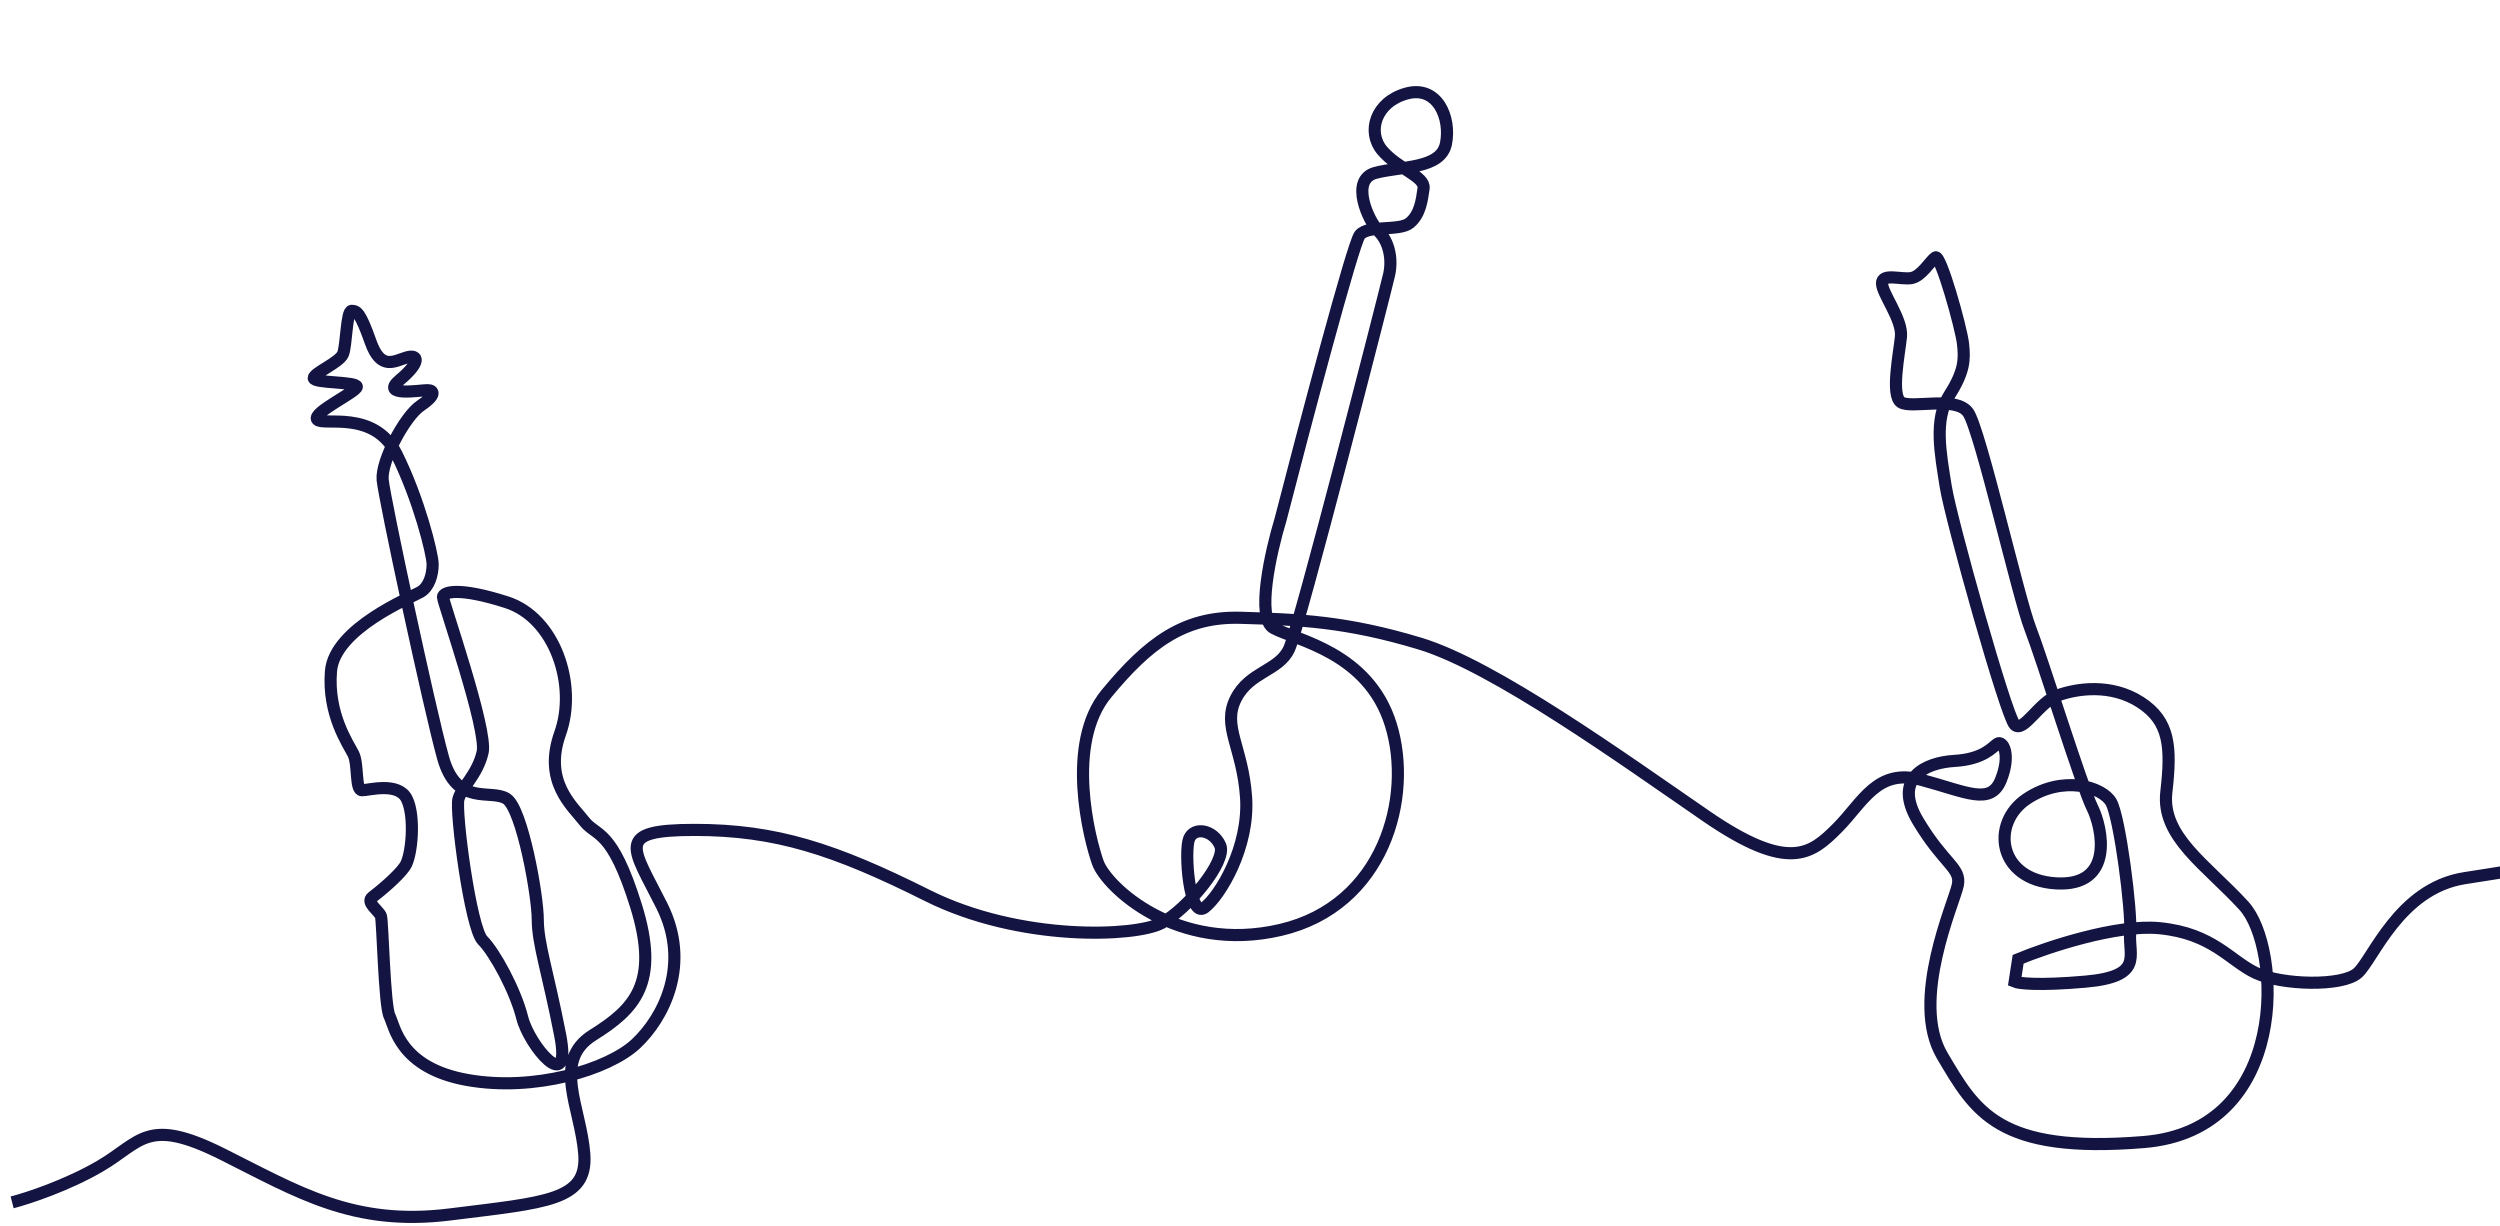
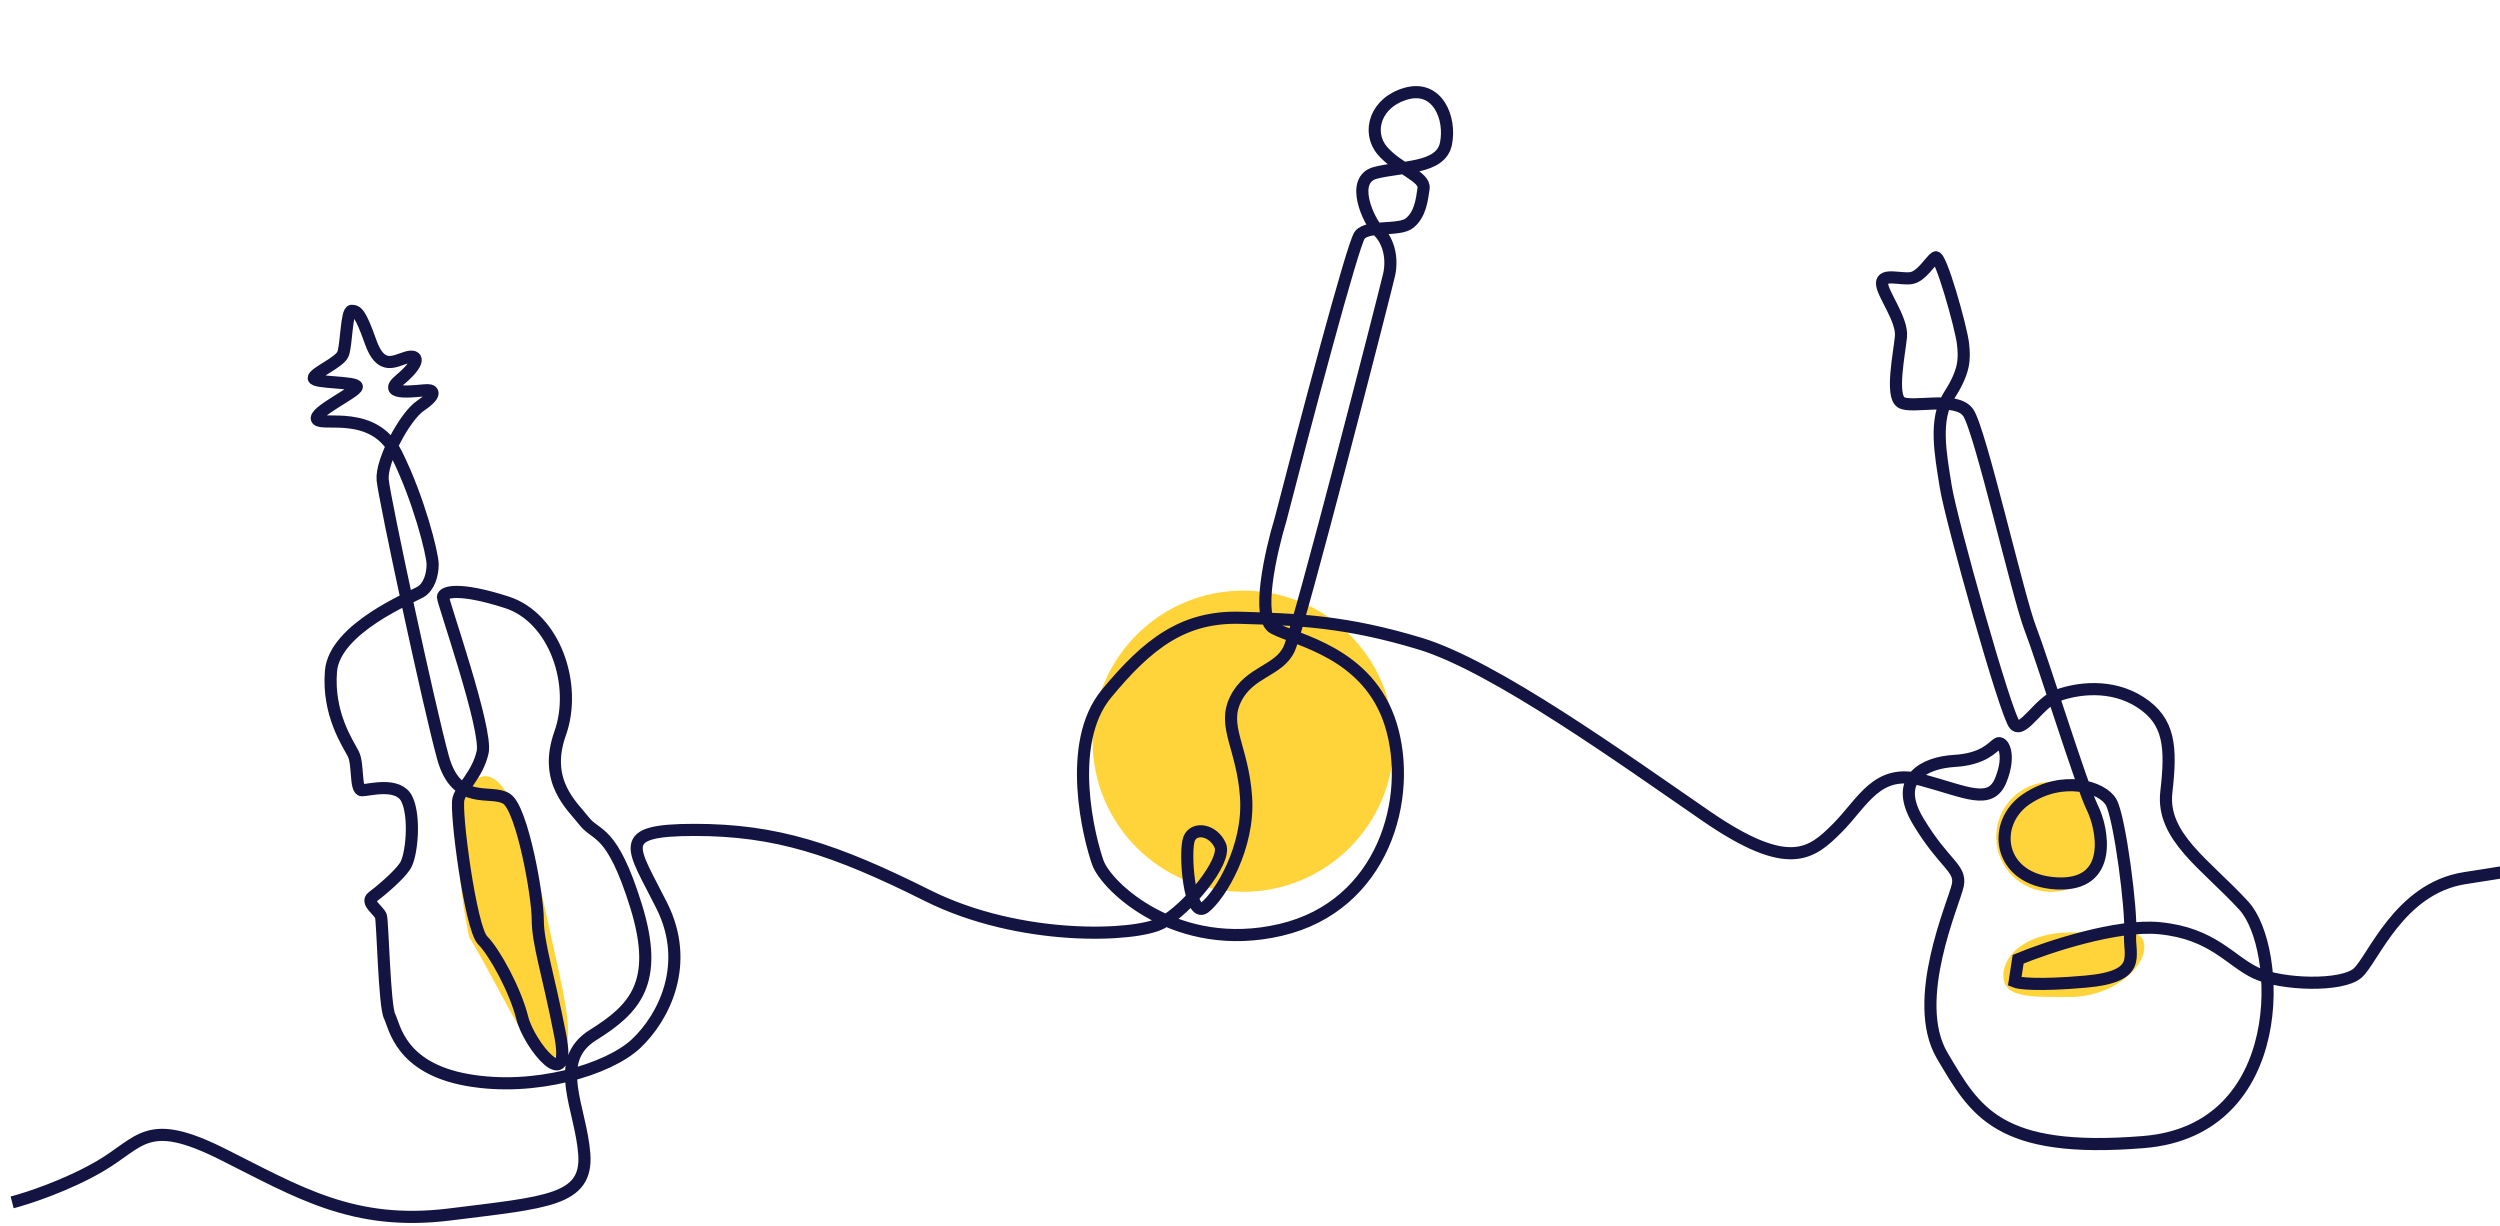
- <svg xmlns="http://www.w3.org/2000/svg" width="206" height="101" fill="none">
-   <path d="M1 99.076c1.278-.331 4.516-1.392 7.242-2.984 3.408-1.989 3.834-4.12 10.083-.994 6.248 3.126 10.792 5.967 18.744 4.973 7.953-.995 11.36-1.136 11.077-4.973-.284-3.837-2.698-7.674.71-9.805 3.408-2.131 5.538-4.263 3.55-10.657-1.988-6.394-3.266-5.684-4.26-6.962-.994-1.28-3.408-3.269-1.988-7.247 1.42-3.979-.426-9.52-4.402-10.8-3.977-1.278-5.255-.852-5.255-.426 0 .427 3.693 10.942 3.267 12.789-.426 1.847-1.705 2.842-1.989 3.836-.284.995.994 10.657 1.988 11.652.995.995 2.699 4.12 3.267 6.394.568 2.274 4.118 6.537 3.124 1.421-.994-5.115-1.846-7.53-1.846-9.52 0-1.99-1.278-9.094-2.556-9.947-1.278-.852-4.118.71-5.255-3.41-1.136-4.12-4.828-21.314-4.97-22.877-.142-1.563 1.846-5.257 3.124-6.11 1.278-.853 1.136-1.279.568-1.279s-3.976.569-2.272-.852c1.704-1.421 1.562-2.132.568-1.848-.994.285-2.13 1.137-2.982-1.279-.852-2.415-1.136-2.557-1.562-2.557-.426 0-.426 2.842-.71 3.552s-2.414 1.563-2.414 1.99c0 .426 3.55.284 3.55.71s-3.692 2.131-3.266 2.7c.426.568 4.686-.853 6.532 2.841 1.846 3.695 2.982 8.242 2.982 9.095 0 .852-.284 1.846-.994 2.273-.71.426-7.1 2.984-7.384 6.536-.284 3.553 1.42 5.968 1.846 6.82.426.853.142 2.985.71 2.985s2.982-.71 3.692.71c.71 1.421.426 4.69-.142 5.542-.568.852-2.13 2.131-2.698 2.558-.568.426.568 1.136.71 1.563.142.426.284 7.388.71 8.24.426.853.852 4.264 6.39 5.258 5.539.995 11.645-.852 13.917-2.984 2.272-2.13 4.544-6.536 2.13-11.367-2.414-4.831-3.976-6.252 2.698-6.252 6.675 0 11.503 1.563 19.171 5.4 7.668 3.836 17.183 3.41 19.313 2.273 2.13-1.137 5.396-5.115 4.828-6.394-.568-1.28-2.13-1.563-2.556-.569-.426.995 0 6.679 1.278 5.684 1.278-.995 3.692-4.973 3.408-9.094-.284-4.12-1.988-5.826-.852-8.1 1.136-2.273 3.55-2.273 4.402-4.12.852-1.847 7.953-29.555 8.237-30.834.284-1.28 0-2.7-.852-3.553-.852-.852-2.414-4.262-.284-4.83 2.13-.57 5.396-.285 5.822-2.416.426-2.132-.71-4.832-3.266-4.121-2.556.71-3.266 3.173-1.988 4.689s3.55 2.131 3.408 3.126c-.142.995-.284 2.132-1.136 2.842-.852.71-3.408.142-4.118.995-.568.682-4.592 15.914-6.532 23.445-.805 2.652-2.045 8.156-.568 8.952 1.846.995 7.81 1.99 9.656 7.957 1.846 5.968-.568 14.92-9.088 16.91-8.52 1.989-14.343-3.553-15.053-5.542-.71-1.99-2.698-9.805.71-13.926 3.408-4.12 6.335-6.394 11.076-6.252 4.742.142 8.663.285 14.769 2.132 6.106 1.847 16.757 9.52 23.573 14.21 6.816 4.688 8.662 3.125 10.792.994 2.13-2.132 3.267-4.974 6.959-3.979 3.692.995 5.68 2.132 6.532 0 .852-2.131.142-3.268-.284-2.984-.426.284-1.136 1.28-3.55 1.421-2.414.142-5.112 1.421-2.982 4.973 2.13 3.553 3.55 3.837 3.266 5.258-.284 1.42-3.976 9.52-1.278 14.067 2.698 4.547 4.544 8.1 16.614 7.105 12.071-.995 11.361-16.057 8.237-19.467-3.124-3.41-6.817-5.684-6.391-9.378.426-3.695.284-5.826-2.13-7.389-2.414-1.563-5.254-1.137-6.816-.568-1.562.568-2.84 3.126-3.55 2.415-.71-.71-5.254-16.909-5.68-19.609-.426-2.7-.994-5.541.284-7.53 1.278-1.99 1.278-2.985 1.136-4.263-.142-1.28-1.846-7.39-2.272-7.105-.426.284-1.136 1.563-1.988 1.705-.852.142-2.414-.426-2.414.426 0 .853 1.704 2.984 1.562 4.405-.142 1.421-.852 4.831 0 5.4.852.568 4.544-.569 5.538.852.994 1.421 4.118 15.204 5.112 17.762.994 2.558 4.26 13.073 5.112 14.778.852 1.705 1.846 6.536-2.982 6.252-4.828-.284-5.396-4.974-2.414-6.963 2.982-1.99 6.248-.994 6.958.284.71 1.28 1.704 8.952 1.562 10.8-.142 1.847 1.136 3.552-3.692 3.978-3.862.341-5.491.142-5.822 0l.284-1.847c2.414-.995 8.123-2.899 11.644-2.558 4.403.426 5.823 2.7 7.953 3.695 2.13.994 7.1 1.136 8.378 0 1.278-1.137 3.408-6.963 8.804-7.816 5.397-.852 9.799-1.42 12.071-3.126 1.818-1.364 7.952-21.124 10.792-30.834 2.083-7.53 6.618-22.564 8.095-22.45 1.846.141 2.698 1.562 3.408 5.825s1.278 11.794 2.698 12.22c1.42.426 5.254-.852 5.254 0 0 .853-15.194 17.904-17.041 20.035-1.846 2.132-10.082 11.084-8.52 13.357 1.562 2.274 4.544 0 10.367-8.241 5.822-8.242 17.324-24.298 18.176-24.867.852-.568 1.704-1.563.852 1.421S232.896 64.69 231.76 66.68c-1.136 1.99-3.55 6.394-3.834 7.389-.284.994.142 2.841-4.545 2.7-4.686-.143-15.194-1.356-15.336-3.269-.142-1.913.71-5.683 1.562-6.11.852-.426 3.55-1.42 4.686-3.268 1.136-1.847 6.106-16.199 8.236-26.145 2.13-9.947 6.249-27.14 6.817-30.266.568-3.126 0-7.105 3.408-6.678 3.408.426 7.384 1.563 9.514 7.673 2.13 6.11.426 18.756 1.136 19.75.71.995 4.402 0 5.822 0 1.421 0 2.983-.426 3.551 1.706.568 2.131-.568 14.92 4.26 16.483 4.828 1.563 11.786-5.826 17.466-5.968 5.681-.142 6.817 3.836 7.953 5.968.909 1.705 3.408 3.836 4.544 4.689" stroke="#131441" />
+ <svg xmlns="http://www.w3.org/2000/svg" width="206" height="101" viewBox="0 0 206 101" fill="none">
+   <circle r="4.53" transform="matrix(-1 0 0 1 169.015 68.9545)" fill="#FFD43A" />
+   <circle r="12.409" transform="matrix(-1 0 0 1 102.439 61.0758)" fill="#FFD43A" />
+   <path d="M38.66 77.209C41.97 82.742 43.641 87.521 45.712 87.076C47.784 86.63 46.559 82.513 45.083 75.651C43.607 68.791 41.809 63.534 39.738 63.98C37.667 64.425 37.184 70.348 38.66 77.209Z" fill="#FFD43A" />
+   <path d="M165.076 80.379C165.076 82.228 167.219 82.151 170.591 82.151C173.963 82.151 176.697 79.865 176.697 78.015C176.697 76.166 173.963 76.833 170.591 76.833C167.219 76.833 165.076 78.529 165.076 80.379Z" fill="#FFD43A" />
+   <path d="M1 99.076C2.278 98.745 5.516 97.684 8.242 96.092C11.65 94.103 12.076 91.972 18.325 95.098C24.573 98.224 29.117 101.065 37.069 100.071C45.022 99.076 48.43 98.934 48.146 95.098C47.862 91.261 45.448 87.424 48.856 85.293C52.264 83.162 54.394 81.03 52.406 74.636C50.418 68.242 49.14 68.952 48.146 67.674C47.152 66.395 44.738 64.405 46.158 60.427C47.578 56.448 45.732 50.907 41.756 49.628C37.779 48.349 36.501 48.775 36.501 49.201C36.501 49.628 40.194 60.143 39.767 61.99C39.342 63.837 38.063 64.832 37.779 65.826C37.495 66.821 38.773 76.483 39.767 77.478C40.762 78.473 42.466 81.599 43.034 83.872C43.602 86.146 47.152 90.409 46.158 85.293C45.164 80.178 44.312 77.762 44.312 75.773C44.312 73.784 43.034 66.679 41.756 65.826C40.478 64.974 37.638 66.537 36.501 62.416C35.365 58.295 31.673 41.102 31.531 39.539C31.389 37.976 33.377 34.282 34.655 33.429C35.933 32.576 35.791 32.15 35.223 32.15C34.655 32.15 31.247 32.718 32.951 31.298C34.655 29.877 34.513 29.166 33.519 29.45C32.525 29.735 31.389 30.587 30.537 28.171C29.685 25.756 29.401 25.614 28.975 25.614C28.549 25.614 28.549 28.456 28.265 29.166C27.981 29.877 25.851 30.729 25.851 31.155C25.851 31.582 29.401 31.439 29.401 31.866C29.401 32.292 25.709 33.997 26.135 34.566C26.561 35.134 30.821 33.713 32.667 37.407C34.513 41.102 35.649 45.649 35.649 46.502C35.649 47.354 35.365 48.349 34.655 48.775C33.945 49.201 27.555 51.759 27.271 55.311C26.987 58.864 28.691 61.279 29.117 62.132C29.543 62.984 29.259 65.116 29.827 65.116C30.395 65.116 32.809 64.406 33.519 65.826C34.229 67.247 33.945 70.515 33.377 71.368C32.809 72.22 31.247 73.499 30.679 73.925C30.111 74.352 31.247 75.062 31.389 75.489C31.531 75.915 31.673 82.877 32.099 83.73C32.525 84.582 32.951 87.993 38.489 88.987C44.028 89.982 50.134 88.135 52.406 86.003C54.678 83.872 56.95 79.467 54.536 74.636C52.122 69.805 50.56 68.384 57.234 68.384C63.909 68.384 68.737 69.947 76.405 73.783C84.073 77.62 93.588 77.194 95.718 76.057C97.848 74.92 101.114 70.942 100.546 69.663C99.978 68.384 98.416 68.1 97.99 69.094C97.564 70.089 97.99 75.773 99.268 74.778C100.546 73.783 102.96 69.805 102.676 65.684C102.392 61.563 100.688 59.858 101.824 57.585C102.96 55.311 105.374 55.311 106.226 53.464C107.078 51.617 114.179 23.909 114.463 22.63C114.747 21.351 114.463 19.93 113.611 19.077C112.759 18.225 111.197 14.815 113.327 14.246C115.457 13.678 118.723 13.962 119.149 11.831C119.575 9.699 118.439 6.999 115.883 7.71C113.327 8.42 112.617 10.883 113.895 12.399C115.173 13.915 117.445 14.53 117.303 15.525C117.161 16.52 117.019 17.657 116.167 18.367C115.315 19.077 112.759 18.509 112.049 19.362C111.481 20.044 107.457 35.276 105.517 42.807C104.712 45.459 103.472 50.963 104.949 51.759C106.795 52.754 112.759 53.748 114.605 59.716C116.451 65.684 114.037 74.636 105.517 76.625C96.996 78.615 91.174 73.073 90.464 71.084C89.754 69.094 87.766 61.279 91.174 57.158C94.582 53.038 97.509 50.764 102.25 50.906C106.992 51.048 110.913 51.191 117.019 53.038C123.125 54.885 133.776 62.558 140.592 67.247C147.408 71.936 149.254 70.373 151.384 68.242C153.514 66.11 154.651 63.269 158.343 64.263C162.035 65.258 164.023 66.395 164.875 64.263C165.727 62.132 165.017 60.995 164.591 61.279C164.165 61.563 163.455 62.558 161.041 62.7C158.627 62.842 155.929 64.121 158.059 67.673C160.189 71.226 161.609 71.51 161.325 72.931C161.041 74.352 157.349 82.451 160.047 86.998C162.745 91.545 164.591 95.097 176.661 94.103C188.732 93.108 188.022 78.046 184.898 74.636C181.774 71.226 178.081 68.952 178.507 65.258C178.933 61.563 178.791 59.432 176.377 57.869C173.963 56.306 171.123 56.732 169.561 57.301C167.999 57.869 166.721 60.427 166.011 59.716C165.301 59.006 160.757 42.807 160.331 40.107C159.905 37.407 159.337 34.566 160.615 32.576C161.893 30.587 161.893 29.592 161.751 28.314C161.609 27.035 159.905 20.925 159.479 21.209C159.053 21.493 158.343 22.772 157.491 22.914C156.639 23.056 155.077 22.488 155.077 23.34C155.077 24.193 156.781 26.324 156.639 27.745C156.497 29.166 155.787 32.576 156.639 33.145C157.491 33.713 161.183 32.576 162.177 33.997C163.171 35.418 166.295 49.201 167.289 51.759C168.283 54.317 171.549 64.832 172.401 66.537C173.253 68.242 174.247 73.073 169.419 72.789C164.591 72.505 164.023 67.816 167.005 65.826C169.987 63.837 173.253 64.832 173.963 66.11C174.673 67.389 175.667 75.062 175.525 76.909C175.383 78.757 176.661 80.462 171.833 80.888C167.971 81.229 166.342 81.03 166.011 80.888L166.295 79.041C168.709 78.046 174.418 76.142 177.939 76.483C182.342 76.909 183.762 79.183 185.892 80.178C188.022 81.172 192.992 81.314 194.27 80.178C195.548 79.041 197.678 73.215 203.074 72.362C208.471 71.51 212.873 70.942 215.145 69.236C216.963 67.872 223.097 48.112 225.937 38.402C228.02 30.871 232.555 15.838 234.032 15.951C235.878 16.093 236.73 17.514 237.44 21.777C238.15 26.04 238.718 33.571 240.138 33.997C241.558 34.423 245.392 33.145 245.392 33.997C245.392 34.85 230.198 51.901 228.351 54.032C226.505 56.164 218.269 65.116 219.831 67.389C221.393 69.663 224.375 67.389 230.198 59.148C236.02 50.906 247.522 34.85 248.374 34.281C249.226 33.713 250.078 32.718 249.226 35.702C248.374 38.686 232.896 64.689 231.76 66.679C230.624 68.668 228.21 73.073 227.926 74.068C227.642 75.062 228.068 76.909 223.381 76.767C218.695 76.625 208.187 75.412 208.045 73.499C207.903 71.586 208.755 67.816 209.607 67.389C210.459 66.963 213.157 65.968 214.293 64.121C215.429 62.274 220.399 47.922 222.529 37.976C224.659 28.029 228.778 10.836 229.346 7.71C229.914 4.584 229.346 0.605 232.754 1.032C236.162 1.458 240.138 2.595 242.268 8.705C244.398 14.815 242.694 27.461 243.404 28.456C244.114 29.45 247.806 28.456 249.226 28.456C250.647 28.456 252.209 28.029 252.777 30.161C253.345 32.292 252.209 45.081 257.037 46.644C261.865 48.207 268.823 40.818 274.503 40.676C280.184 40.534 281.32 44.512 282.456 46.644C283.365 48.349 285.864 50.48 287 51.333" stroke="#131441" />
</svg>
